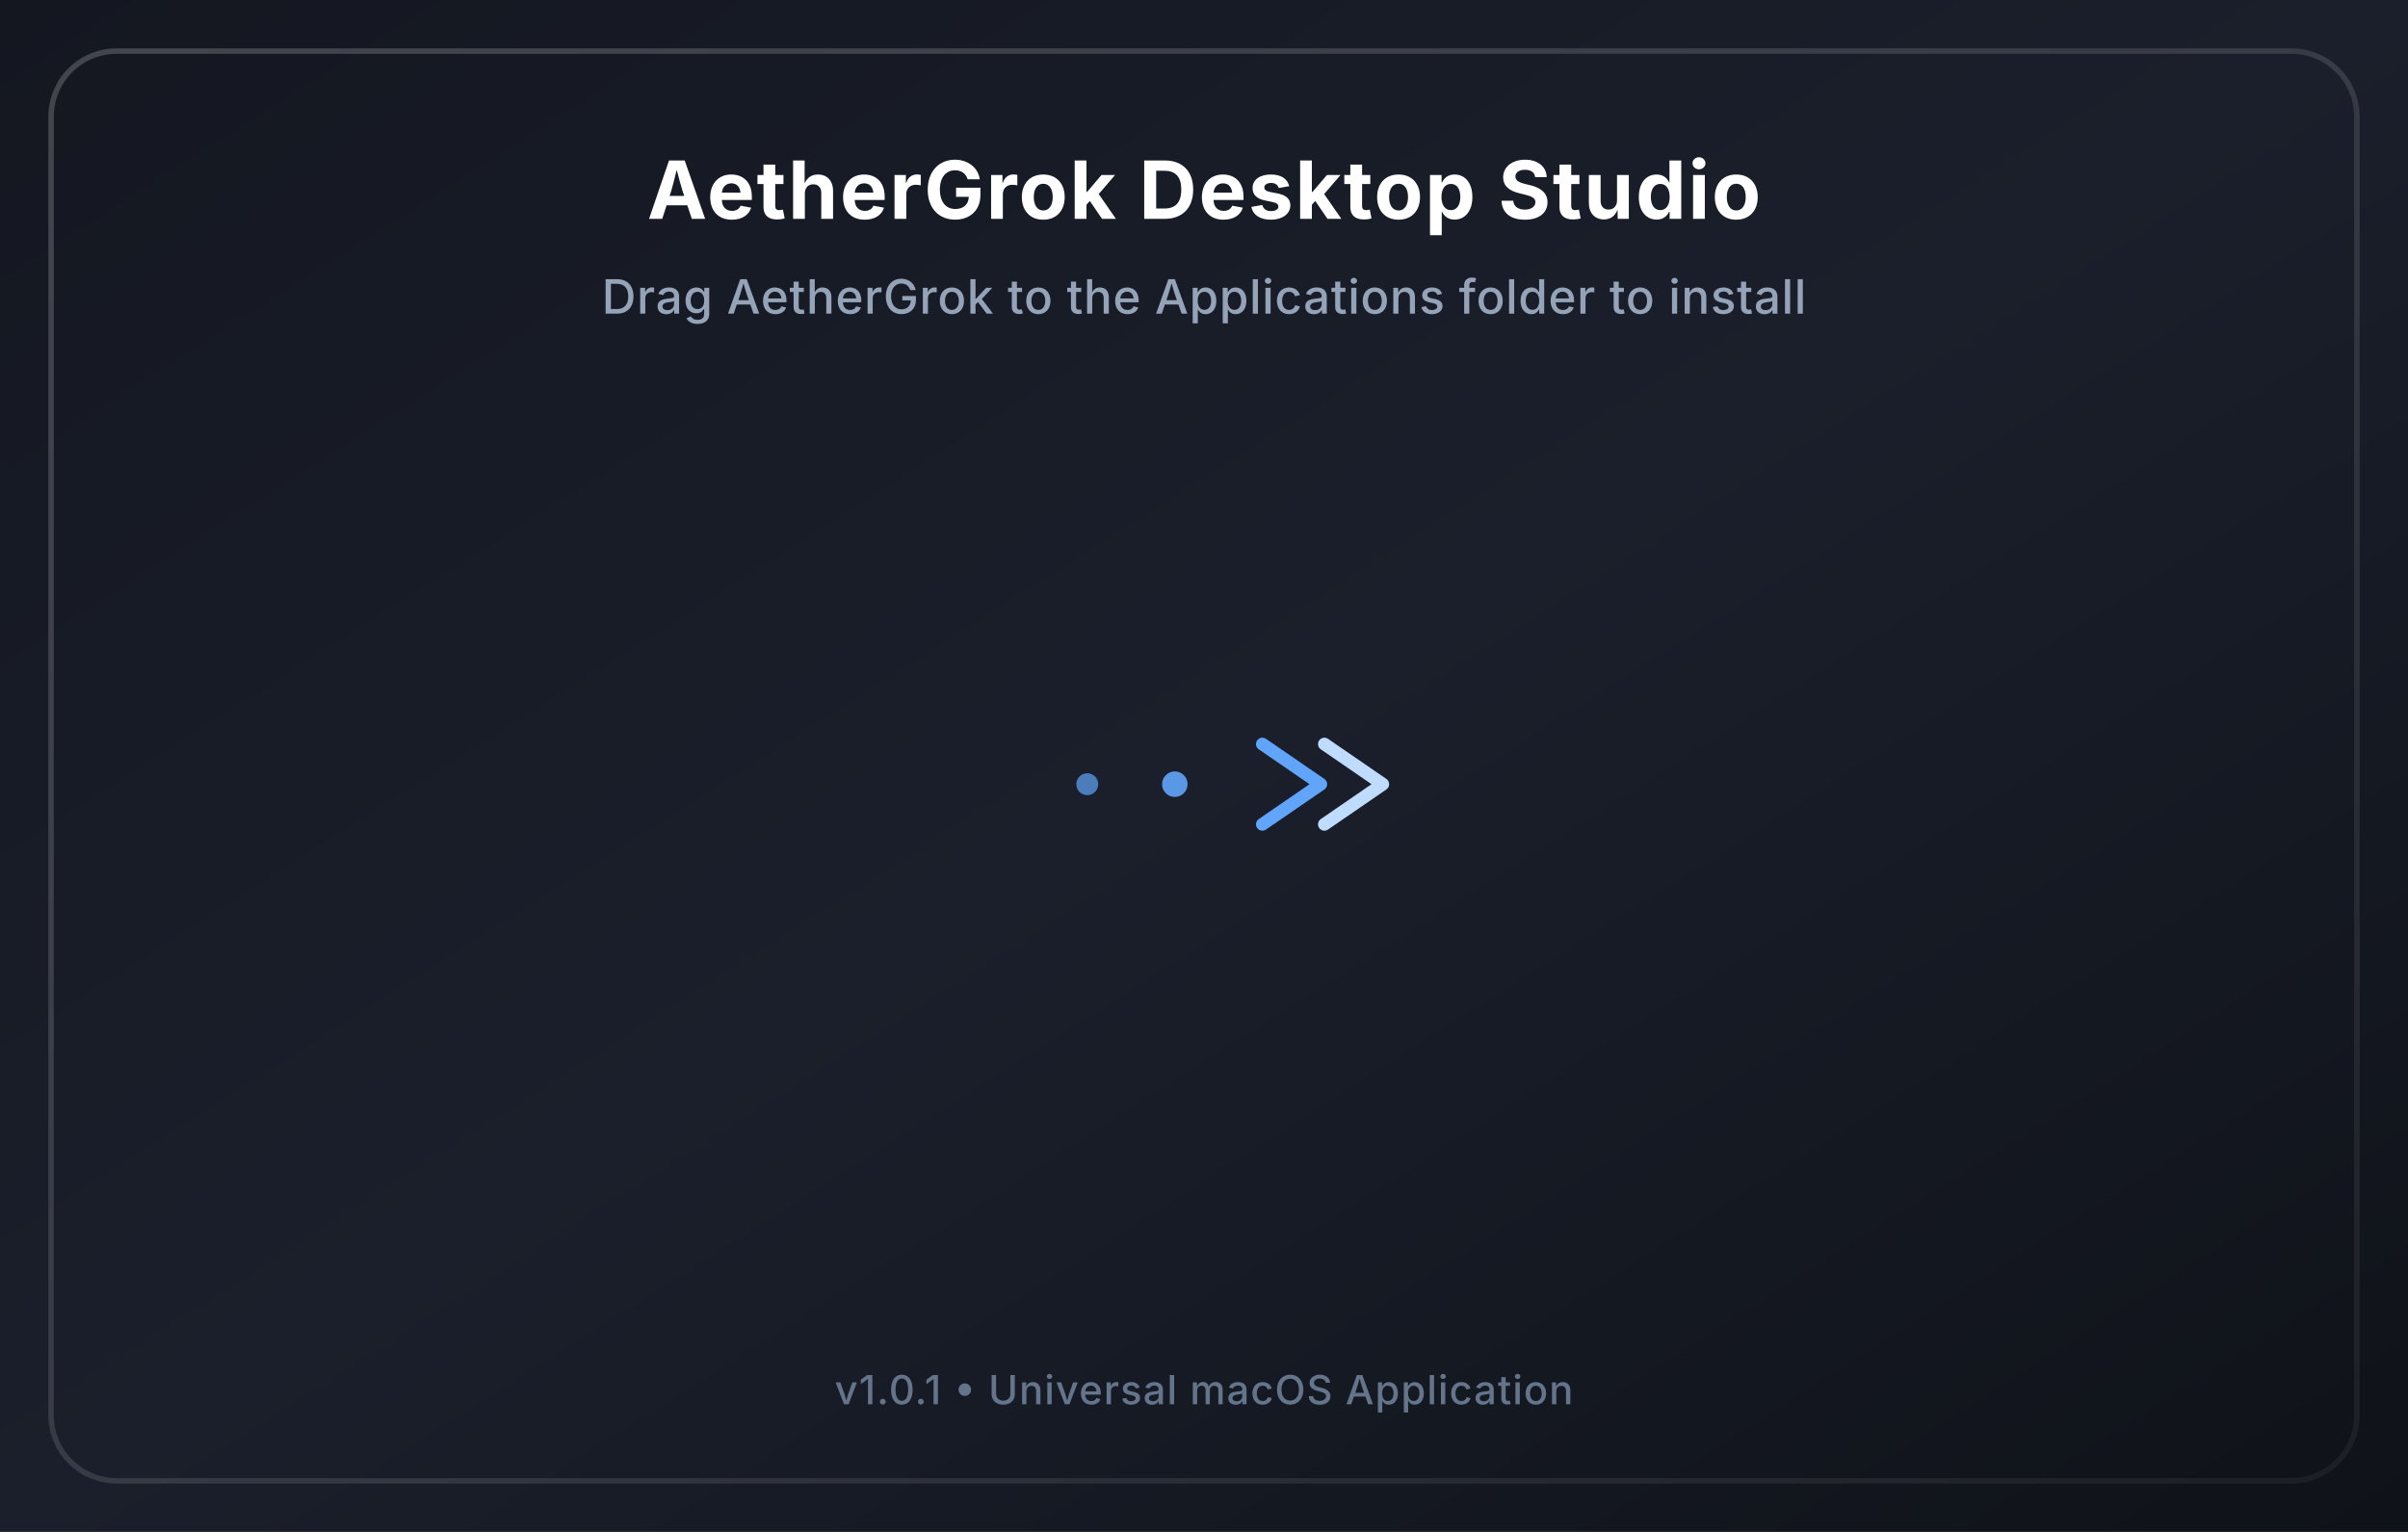
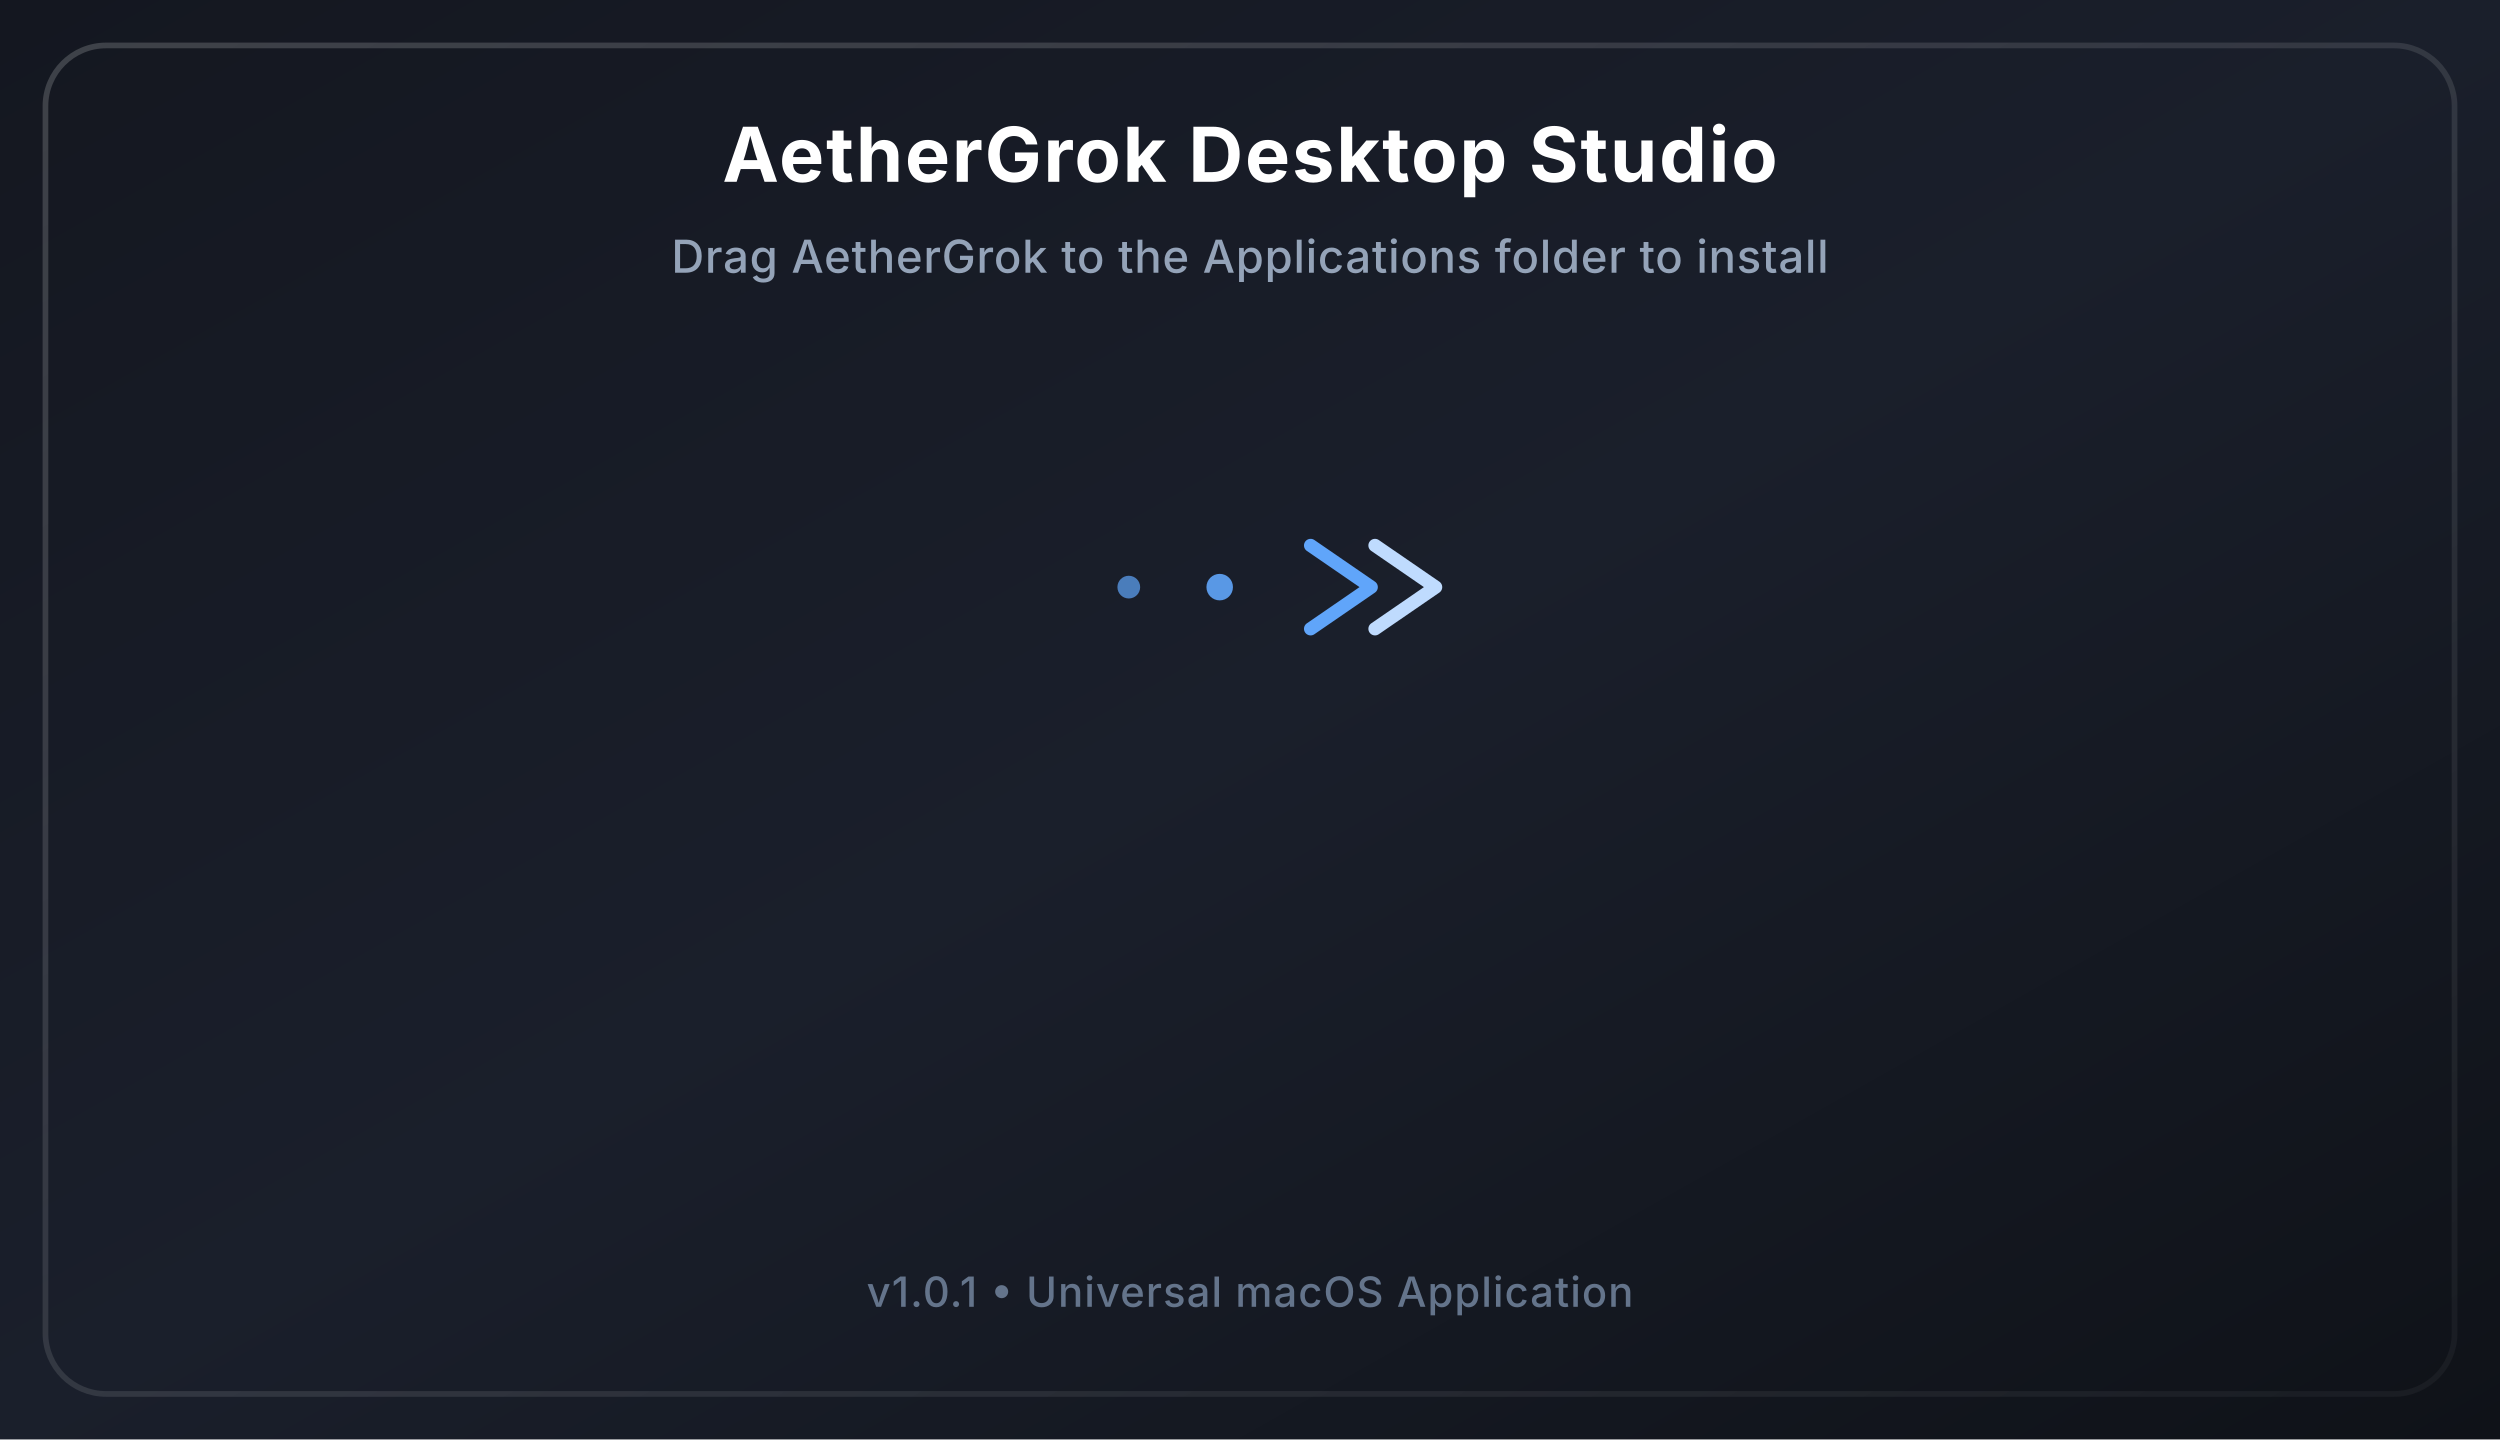
- <svg xmlns="http://www.w3.org/2000/svg" width="660" height="420" viewBox="0 0 660 420">
+ <svg xmlns="http://www.w3.org/2000/svg" width="660" height="380" viewBox="0 0 660 380">
  <defs>
    <linearGradient id="bgGrad" x1="0%" y1="0%" x2="100%" y2="100%">
      <stop offset="0%" stop-color="#141720" />
      <stop offset="50%" stop-color="#1a1f2b" />
      <stop offset="100%" stop-color="#0f1218" />
    </linearGradient>
    <linearGradient id="arrowGrad" x1="0%" y1="0%" x2="100%" y2="0%">
      <stop offset="0%" stop-color="#3b82f6" stop-opacity="0.3" />
      <stop offset="50%" stop-color="#60a5fa" stop-opacity="1" />
      <stop offset="100%" stop-color="#93c5fd" stop-opacity="0.8" />
    </linearGradient>
    <linearGradient id="borderGrad" x1="0%" y1="0%" x2="100%" y2="100%">
-       <stop offset="0%" stop-color="#ffffff" stop-opacity="0.2" />
-       <stop offset="100%" stop-color="#ffffff" stop-opacity="0.05" />
+       <stop offset="0%" stop-color="#ffffff" stop-opacity="0.18" />
+       <stop offset="100%" stop-color="#ffffff" stop-opacity="0.04" />
    </linearGradient>
    <filter id="glow" x="-20%" y="-20%" width="140%" height="140%">
      <feGaussianBlur stdDeviation="3.5" result="blur" />
      <feComposite in="SourceGraphic" in2="blur" operator="over" />
    </filter>
  </defs>
-   <rect width="660" height="420" fill="url(#bgGrad)" />
-   <rect x="14" y="14" width="632" height="392" rx="18" fill="none" stroke="url(#borderGrad)" stroke-width="1.5" />
-   <g transform="translate(330, 60)" text-anchor="middle">
-     <text font-family="-apple-system, BlinkMacSystemFont, 'SF Pro Display', 'Segoe UI', sans-serif" font-size="22" font-weight="700" fill="#ffffff" letter-spacing="0.5">AetherGrok Desktop Studio</text>
-     <text y="26" font-family="-apple-system, BlinkMacSystemFont, 'SF Pro Text', 'Segoe UI', sans-serif" font-size="13" font-weight="500" fill="#94a3b8" letter-spacing="0.2">Drag AetherGrok to the Applications folder to install</text>
+   <rect width="660" height="380" fill="url(#bgGrad)" />
+   <rect x="12" y="12" width="636" height="356" rx="16" fill="none" stroke="url(#borderGrad)" stroke-width="1.5" />
+   <g transform="translate(330, 48)" text-anchor="middle">
+     <text font-family="-apple-system, BlinkMacSystemFont, 'SF Pro Display', 'Segoe UI', sans-serif" font-size="20" font-weight="700" fill="#ffffff" letter-spacing="0.5">AetherGrok Desktop Studio</text>
+     <text y="24" font-family="-apple-system, BlinkMacSystemFont, 'SF Pro Text', 'Segoe UI', sans-serif" font-size="12" font-weight="500" fill="#94a3b8" letter-spacing="0.2">Drag AetherGrok to the Applications folder to install</text>
  </g>
-   <g transform="translate(330, 215)">
+   <g transform="translate(330, 155)">
    <line x1="-50" y1="0" x2="45" y2="0" stroke="url(#arrowGrad)" stroke-width="3" stroke-linecap="round" filter="url(#glow)" />
    <path d="M 16 -11 L 32 0 L 16 11" fill="none" stroke="#60a5fa" stroke-width="3.5" stroke-linecap="round" stroke-linejoin="round" />
    <path d="M 33 -11 L 49 0 L 33 11" fill="none" stroke="#bfdbfe" stroke-width="3.5" stroke-linecap="round" stroke-linejoin="round" />
    <circle cx="-32" cy="0" r="3" fill="#60a5fa" opacity="0.7" />
    <circle cx="-8" cy="0" r="3.5" fill="#60a5fa" opacity="0.9" />
  </g>
-   <g transform="translate(330, 385)" text-anchor="middle">
+   <g transform="translate(330, 345)" text-anchor="middle">
    <text font-family="-apple-system, BlinkMacSystemFont, 'SF Pro Text', sans-serif" font-size="11" font-weight="500" fill="#64748b" letter-spacing="0.3">v1.0.1 • Universal macOS Application</text>
  </g>
</svg>
